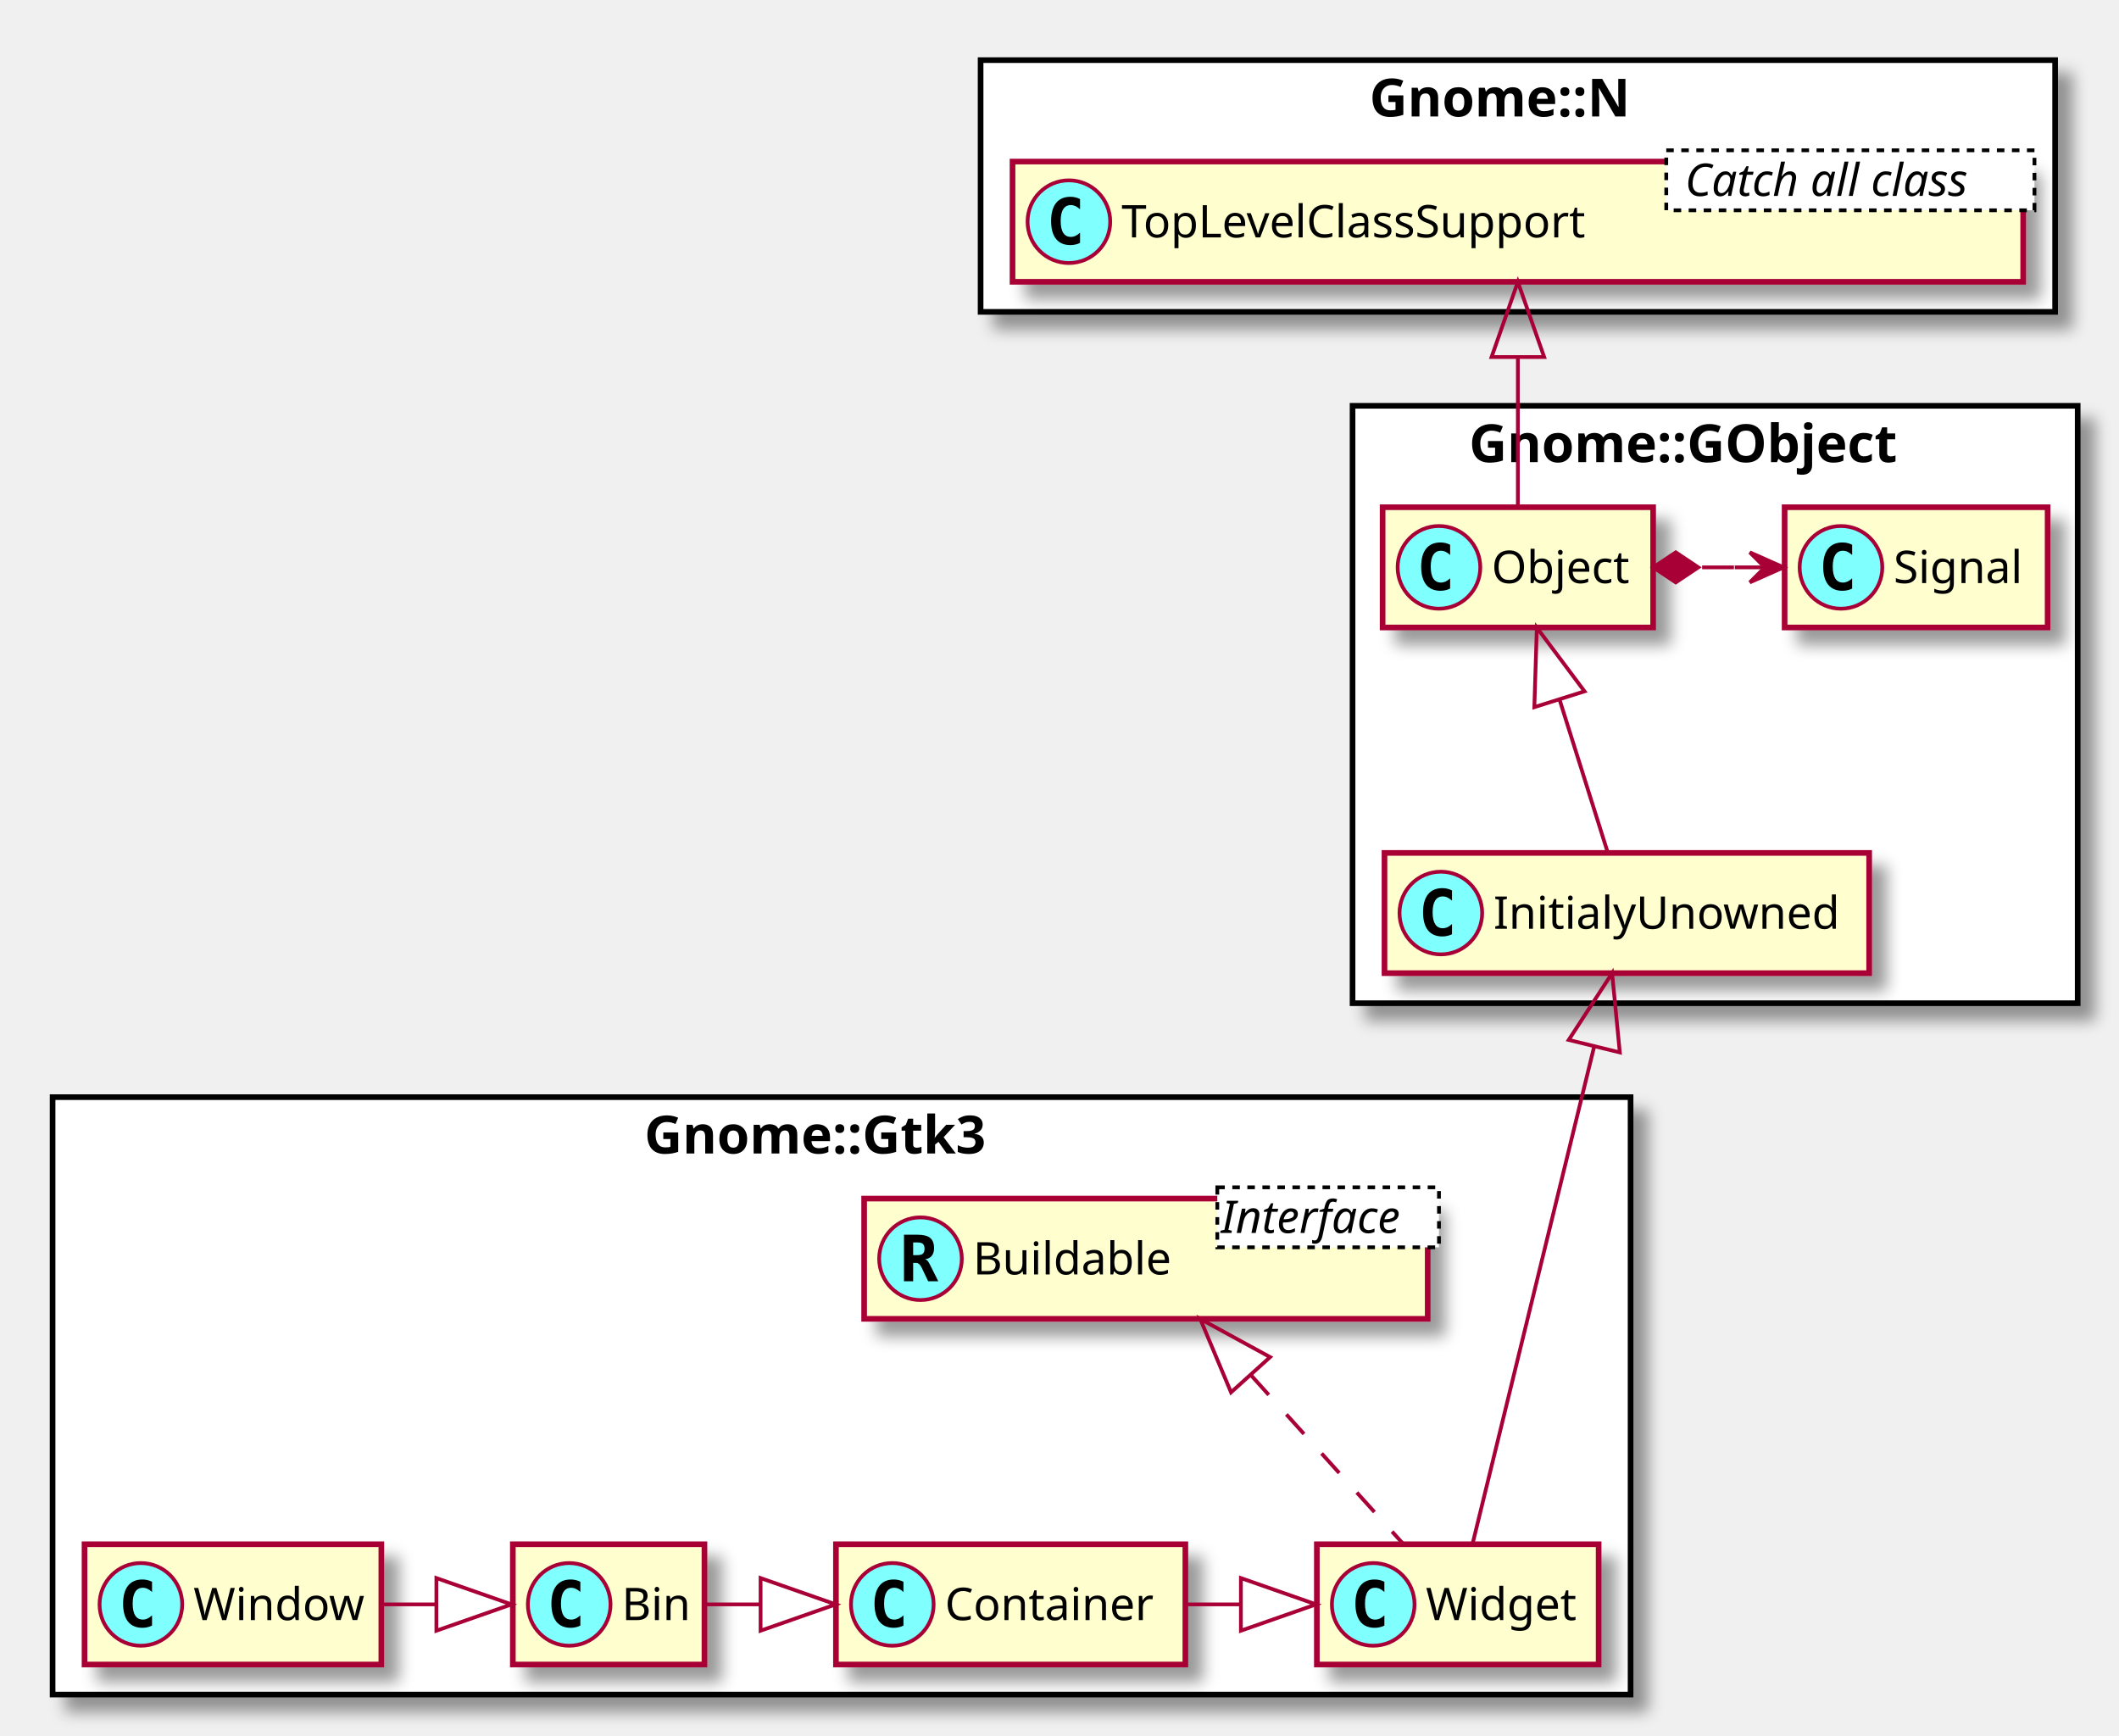
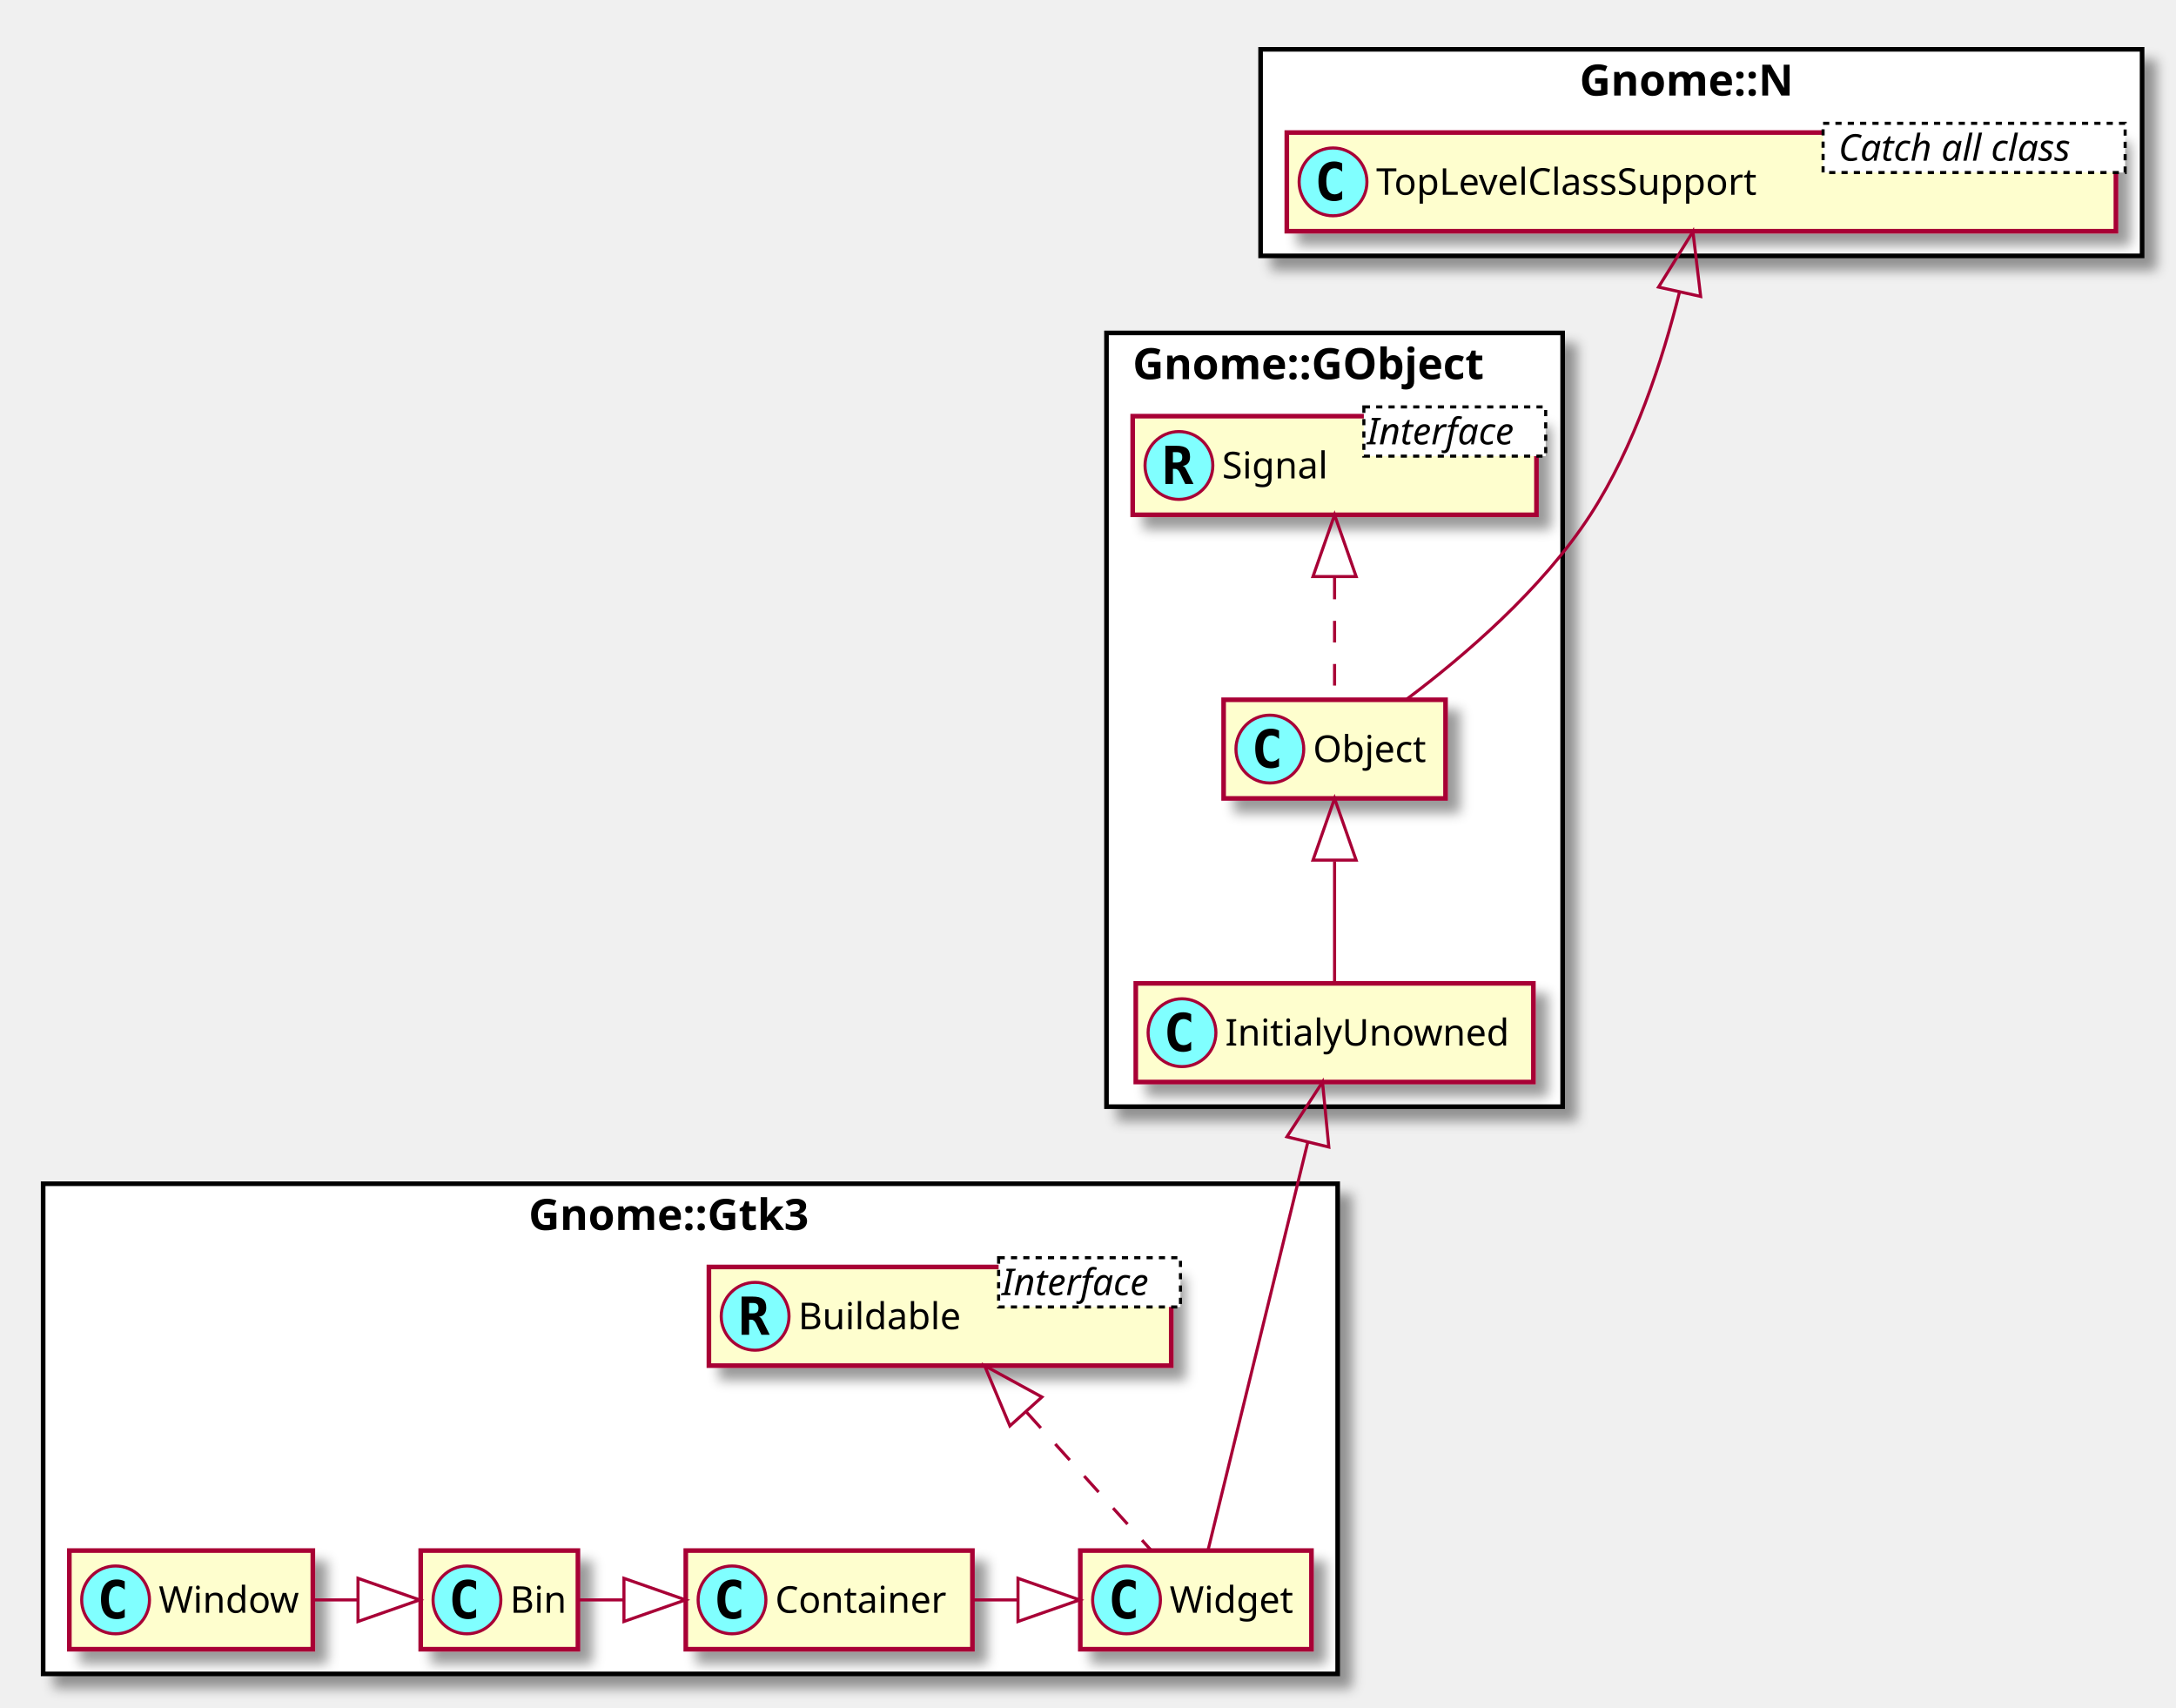
- <svg xmlns="http://www.w3.org/2000/svg" contentScriptType="application/ecmascript" contentStyleType="text/css" height="462px" preserveAspectRatio="none" style="width:564px;height:462px;" version="1.1" viewBox="0 0 564 462" width="564px" zoomAndPan="magnify">
+ <svg xmlns="http://www.w3.org/2000/svg" contentScriptType="application/ecmascript" contentStyleType="text/css" height="554px" preserveAspectRatio="none" style="width:706px;height:554px;" version="1.1" viewBox="0 0 706 554" width="706px" zoomAndPan="magnify">
  <defs>
-     <filter height="300%" id="f1rzl3ykvf0bl0" width="300%" x="-1" y="-1">
+     <filter height="300%" id="fl0fpt4djxkr0" width="300%" x="-1" y="-1">
      <feGaussianBlur result="blurOut" stdDeviation="2.0" />
      <feColorMatrix in="blurOut" result="blurOut2" type="matrix" values="0 0 0 0 0 0 0 0 0 0 0 0 0 0 0 0 0 0 .4 0" />
      <feOffset dx="4.0" dy="4.0" in="blurOut2" result="blurOut3" />
      <feBlend in="SourceGraphic" in2="blurOut3" mode="normal" />
    </filter>
  </defs>
  <g>
-     <rect fill="#FFFFFF" filter="url(#f1rzl3ykvf0bl0)" height="67" style="stroke: #000000; stroke-width: 1.5;" width="286" x="261" y="16" />
-     <text fill="#000000" font-family="sans-serif" font-size="14" font-weight="bold" lengthAdjust="spacingAndGlyphs" textLength="79" x="364.5" y="30.995">Gnome::N</text>
-     <rect fill="#FFFFFF" filter="url(#f1rzl3ykvf0bl0)" height="159" style="stroke: #000000; stroke-width: 1.5;" width="420" x="14" y="292" />
-     <text fill="#000000" font-family="sans-serif" font-size="14" font-weight="bold" lengthAdjust="spacingAndGlyphs" textLength="105" x="171.5" y="306.995">Gnome::Gtk3</text>
-     <rect fill="#FFFFFF" filter="url(#f1rzl3ykvf0bl0)" height="159" style="stroke: #000000; stroke-width: 1.5;" width="193" x="360" y="108" />
-     <text fill="#000000" font-family="sans-serif" font-size="14" font-weight="bold" lengthAdjust="spacingAndGlyphs" textLength="131" x="391" y="122.995">Gnome::GObject</text>
-     <rect fill="#FEFECE" filter="url(#f1rzl3ykvf0bl0)" height="32" id="Gnome::N::TopLevelClassSupport" style="stroke: #A80036; stroke-width: 1.5;" width="269" x="269.5" y="43" />
-     <ellipse cx="284.5" cy="59" fill="#80FFFF" rx="11" ry="11" style="stroke: #A80036; stroke-width: 1.0;" />
-     <path d="M287.469,64.641 Q286.891,64.938 286.25,65.078 Q285.609,65.234 284.906,65.234 Q282.406,65.234 281.078,63.594 Q279.766,61.938 279.766,58.812 Q279.766,55.688 281.078,54.031 Q282.406,52.375 284.906,52.375 Q285.609,52.375 286.25,52.531 Q286.906,52.688 287.469,52.984 L287.469,55.703 Q286.844,55.125 286.25,54.859 Q285.656,54.578 285.031,54.578 Q283.688,54.578 283,55.656 Q282.312,56.719 282.312,58.812 Q282.312,60.906 283,61.984 Q283.688,63.047 285.031,63.047 Q285.656,63.047 286.25,62.781 Q286.844,62.5 287.469,61.922 L287.469,64.641 Z " />
-     <text fill="#000000" font-family="sans-serif" font-size="12" lengthAdjust="spacingAndGlyphs" textLength="137" x="298.5" y="63.181">TopLevelClassSupport</text>
-     <rect fill="#FFFFFF" height="15.969" style="stroke: #000000; stroke-width: 1.0; stroke-dasharray: 2.0,2.0;" width="98" x="443.5" y="40" />
-     <text fill="#000000" font-family="sans-serif" font-size="12" font-style="italic" lengthAdjust="spacingAndGlyphs" textLength="88" x="448.5" y="52.139">Catch all class</text>
-     <rect fill="#FEFECE" filter="url(#f1rzl3ykvf0bl0)" height="32" id="Gnome::Gtk3::Buildable" style="stroke: #A80036; stroke-width: 1.5;" width="150" x="230" y="319" />
-     <ellipse cx="245" cy="335" fill="#80FFFF" rx="11" ry="11" style="stroke: #A80036; stroke-width: 1.0;" />
-     <path d="M246.203,335.141 Q246.562,335.219 246.828,335.5 Q247.109,335.766 247.5,336.547 L249.734,341 L247.047,341 L245.547,337.875 Q245.484,337.734 245.375,337.5 Q244.719,336.109 243.828,336.109 L243.047,336.109 L243.047,341 L240.609,341 L240.609,328.609 L244.141,328.609 Q246.531,328.609 247.562,329.453 Q248.609,330.297 248.609,332.203 Q248.609,333.484 247.984,334.25 Q247.375,335 246.203,335.141 Z M243.047,330.672 L243.047,334.047 L244.203,334.047 Q245.219,334.047 245.641,333.656 Q246.078,333.25 246.078,332.344 Q246.078,331.453 245.641,331.062 Q245.219,330.672 244.203,330.672 L243.047,330.672 Z " />
-     <text fill="#000000" font-family="sans-serif" font-size="12" lengthAdjust="spacingAndGlyphs" textLength="57" x="259" y="339.181">Buildable</text>
-     <rect fill="#FFFFFF" height="15.969" style="stroke: #000000; stroke-width: 1.0; stroke-dasharray: 2.0,2.0;" width="59" x="324" y="316" />
-     <text fill="#000000" font-family="sans-serif" font-size="12" font-style="italic" lengthAdjust="spacingAndGlyphs" textLength="57" x="325" y="328.139">Interface</text>
-     <rect fill="#FEFECE" filter="url(#f1rzl3ykvf0bl0)" height="32" id="Gnome::Gtk3::Widget" style="stroke: #A80036; stroke-width: 1.5;" width="75" x="350.5" y="411" />
-     <ellipse cx="365.5" cy="427" fill="#80FFFF" rx="11" ry="11" style="stroke: #A80036; stroke-width: 1.0;" />
-     <path d="M368.469,432.641 Q367.891,432.938 367.25,433.078 Q366.609,433.234 365.906,433.234 Q363.406,433.234 362.078,431.594 Q360.766,429.938 360.766,426.812 Q360.766,423.688 362.078,422.031 Q363.406,420.375 365.906,420.375 Q366.609,420.375 367.25,420.531 Q367.906,420.688 368.469,420.984 L368.469,423.703 Q367.844,423.125 367.25,422.859 Q366.656,422.578 366.031,422.578 Q364.688,422.578 364,423.656 Q363.312,424.719 363.312,426.812 Q363.312,428.906 364,429.984 Q364.688,431.047 366.031,431.047 Q366.656,431.047 367.25,430.781 Q367.844,430.5 368.469,429.922 L368.469,432.641 Z " />
-     <text fill="#000000" font-family="sans-serif" font-size="12" lengthAdjust="spacingAndGlyphs" textLength="43" x="379.5" y="431.181">Widget</text>
-     <rect fill="#FEFECE" filter="url(#f1rzl3ykvf0bl0)" height="32" id="Gnome::Gtk3::Window" style="stroke: #A80036; stroke-width: 1.5;" width="79" x="22.5" y="411" />
-     <ellipse cx="37.5" cy="427" fill="#80FFFF" rx="11" ry="11" style="stroke: #A80036; stroke-width: 1.0;" />
-     <path d="M40.469,432.641 Q39.891,432.938 39.25,433.078 Q38.609,433.234 37.906,433.234 Q35.406,433.234 34.078,431.594 Q32.766,429.938 32.766,426.812 Q32.766,423.688 34.078,422.031 Q35.406,420.375 37.906,420.375 Q38.609,420.375 39.25,420.531 Q39.906,420.688 40.469,420.984 L40.469,423.703 Q39.844,423.125 39.25,422.859 Q38.656,422.578 38.031,422.578 Q36.688,422.578 36,423.656 Q35.312,424.719 35.312,426.812 Q35.312,428.906 36,429.984 Q36.688,431.047 38.031,431.047 Q38.656,431.047 39.25,430.781 Q39.844,430.5 40.469,429.922 L40.469,432.641 Z " />
-     <text fill="#000000" font-family="sans-serif" font-size="12" lengthAdjust="spacingAndGlyphs" textLength="47" x="51.5" y="431.181">Window</text>
-     <rect fill="#FEFECE" filter="url(#f1rzl3ykvf0bl0)" height="32" id="Gnome::Gtk3::Bin" style="stroke: #A80036; stroke-width: 1.5;" width="51" x="136.5" y="411" />
-     <ellipse cx="151.5" cy="427" fill="#80FFFF" rx="11" ry="11" style="stroke: #A80036; stroke-width: 1.0;" />
-     <path d="M154.469,432.641 Q153.891,432.938 153.25,433.078 Q152.609,433.234 151.906,433.234 Q149.406,433.234 148.078,431.594 Q146.766,429.938 146.766,426.812 Q146.766,423.688 148.078,422.031 Q149.406,420.375 151.906,420.375 Q152.609,420.375 153.25,420.531 Q153.906,420.688 154.469,420.984 L154.469,423.703 Q153.844,423.125 153.25,422.859 Q152.656,422.578 152.031,422.578 Q150.688,422.578 150,423.656 Q149.312,424.719 149.312,426.812 Q149.312,428.906 150,429.984 Q150.688,431.047 152.031,431.047 Q152.656,431.047 153.25,430.781 Q153.844,430.5 154.469,429.922 L154.469,432.641 Z " />
-     <text fill="#000000" font-family="sans-serif" font-size="12" lengthAdjust="spacingAndGlyphs" textLength="19" x="165.5" y="431.181">Bin</text>
-     <rect fill="#FEFECE" filter="url(#f1rzl3ykvf0bl0)" height="32" id="Gnome::Gtk3::Container" style="stroke: #A80036; stroke-width: 1.5;" width="93" x="222.5" y="411" />
-     <ellipse cx="237.5" cy="427" fill="#80FFFF" rx="11" ry="11" style="stroke: #A80036; stroke-width: 1.0;" />
-     <path d="M240.469,432.641 Q239.891,432.938 239.25,433.078 Q238.609,433.234 237.906,433.234 Q235.406,433.234 234.078,431.594 Q232.766,429.938 232.766,426.812 Q232.766,423.688 234.078,422.031 Q235.406,420.375 237.906,420.375 Q238.609,420.375 239.25,420.531 Q239.906,420.688 240.469,420.984 L240.469,423.703 Q239.844,423.125 239.25,422.859 Q238.656,422.578 238.031,422.578 Q236.688,422.578 236,423.656 Q235.312,424.719 235.312,426.812 Q235.312,428.906 236,429.984 Q236.688,431.047 238.031,431.047 Q238.656,431.047 239.25,430.781 Q239.844,430.5 240.469,429.922 L240.469,432.641 Z " />
-     <text fill="#000000" font-family="sans-serif" font-size="12" lengthAdjust="spacingAndGlyphs" textLength="61" x="251.5" y="431.181">Container</text>
-     <rect fill="#FEFECE" filter="url(#f1rzl3ykvf0bl0)" height="32" id="Gnome::GObject::Object" style="stroke: #A80036; stroke-width: 1.5;" width="72" x="368" y="135" />
-     <ellipse cx="383" cy="151" fill="#80FFFF" rx="11" ry="11" style="stroke: #A80036; stroke-width: 1.0;" />
-     <path d="M385.969,156.641 Q385.391,156.938 384.75,157.078 Q384.109,157.234 383.406,157.234 Q380.906,157.234 379.578,155.594 Q378.266,153.938 378.266,150.812 Q378.266,147.688 379.578,146.031 Q380.906,144.375 383.406,144.375 Q384.109,144.375 384.75,144.531 Q385.406,144.688 385.969,144.984 L385.969,147.703 Q385.344,147.125 384.75,146.859 Q384.156,146.578 383.531,146.578 Q382.188,146.578 381.5,147.656 Q380.812,148.719 380.812,150.812 Q380.812,152.906 381.5,153.984 Q382.188,155.047 383.531,155.047 Q384.156,155.047 384.75,154.781 Q385.344,154.5 385.969,153.922 L385.969,156.641 Z " />
-     <text fill="#000000" font-family="sans-serif" font-size="12" lengthAdjust="spacingAndGlyphs" textLength="40" x="397" y="155.181">Object</text>
-     <rect fill="#FEFECE" filter="url(#f1rzl3ykvf0bl0)" height="32" id="Gnome::GObject::InitialyUnowned" style="stroke: #A80036; stroke-width: 1.5;" width="129" x="368.5" y="227" />
-     <ellipse cx="383.5" cy="243" fill="#80FFFF" rx="11" ry="11" style="stroke: #A80036; stroke-width: 1.0;" />
-     <path d="M386.469,248.641 Q385.891,248.938 385.25,249.078 Q384.609,249.234 383.906,249.234 Q381.406,249.234 380.078,247.594 Q378.766,245.938 378.766,242.812 Q378.766,239.688 380.078,238.031 Q381.406,236.375 383.906,236.375 Q384.609,236.375 385.25,236.531 Q385.906,236.688 386.469,236.984 L386.469,239.703 Q385.844,239.125 385.25,238.859 Q384.656,238.578 384.031,238.578 Q382.688,238.578 382,239.656 Q381.312,240.719 381.312,242.812 Q381.312,244.906 382,245.984 Q382.688,247.047 384.031,247.047 Q384.656,247.047 385.25,246.781 Q385.844,246.5 386.469,245.922 L386.469,248.641 Z " />
-     <text fill="#000000" font-family="sans-serif" font-size="12" lengthAdjust="spacingAndGlyphs" textLength="97" x="397.5" y="247.181">InitialyUnowned</text>
-     <rect fill="#FEFECE" filter="url(#f1rzl3ykvf0bl0)" height="32" id="Gnome::GObject::Signal" style="stroke: #A80036; stroke-width: 1.5;" width="70" x="475" y="135" />
-     <ellipse cx="490" cy="151" fill="#80FFFF" rx="11" ry="11" style="stroke: #A80036; stroke-width: 1.0;" />
-     <path d="M492.969,156.641 Q492.391,156.938 491.75,157.078 Q491.109,157.234 490.406,157.234 Q487.906,157.234 486.578,155.594 Q485.266,153.938 485.266,150.812 Q485.266,147.688 486.578,146.031 Q487.906,144.375 490.406,144.375 Q491.109,144.375 491.75,144.531 Q492.406,144.688 492.969,144.984 L492.969,147.703 Q492.344,147.125 491.75,146.859 Q491.156,146.578 490.531,146.578 Q489.188,146.578 488.5,147.656 Q487.812,148.719 487.812,150.812 Q487.812,152.906 488.5,153.984 Q489.188,155.047 490.531,155.047 Q491.156,155.047 491.75,154.781 Q492.344,154.5 492.969,153.922 L492.969,156.641 Z " />
-     <text fill="#000000" font-family="sans-serif" font-size="12" lengthAdjust="spacingAndGlyphs" textLength="38" x="504" y="155.181">Signal</text>
-     <path d="M404,95.405 C404,109.079 404,123.937 404,134.85 " fill="none" id="Gnome::N::TopLevelClassSupport-Gnome::GObject::Object" style="stroke: #A80036; stroke-width: 1.0;" />
-     <polygon fill="none" points="397,95.025,404,75.025,411,95.025,397,95.025" style="stroke: #A80036; stroke-width: 1.0;" />
-     <path d="M415.164,186.418 C419.559,200.361 424.386,215.674 427.909,226.85 " fill="none" id="Gnome::GObject::Object-Gnome::GObject::InitialyUnowned" style="stroke: #A80036; stroke-width: 1.0;" />
-     <polygon fill="none" points="408.388,188.204,409.051,167.025,421.74,183.995,408.388,188.204" style="stroke: #A80036; stroke-width: 1.0;" />
-     <path d="M453.041,151 C455.867,151 458.692,151 461.517,151 " fill="none" id="Gnome::GObject::Object-Gnome::GObject::Signal" style="stroke: #A80036; stroke-width: 1.0;" />
-     <polygon fill="#A80036" points="474.738,151,465.738,147,469.738,151,465.738,155,474.738,151" style="stroke: #A80036; stroke-width: 1.0;" />
-     <line style="stroke: #A80036; stroke-width: 1.0;" x1="469.738" x2="461.738" y1="151" y2="151" />
-     <polygon fill="#A80036" points="440.023,151,446.023,155,452.023,151,446.023,147,440.023,151" style="stroke: #A80036; stroke-width: 1.0;" />
-     <path d="M424.267,278.707 C414.503,318.633 399.119,381.534 391.938,410.899 " fill="none" id="Gnome::GObject::InitialyUnowned-Gnome::Gtk3::Widget" style="stroke: #A80036; stroke-width: 1.0;" />
-     <polygon fill="none" points="417.534,276.771,429.085,259.007,431.134,280.097,417.534,276.771" style="stroke: #A80036; stroke-width: 1.0;" />
-     <path d="M333.006,366.042 C346.564,381.071 362.279,398.49 373.43,410.85 " fill="none" id="Gnome::Gtk3::Buildable-Gnome::Gtk3::Widget" style="stroke: #A80036; stroke-width: 1.0; stroke-dasharray: 7.0,7.0;" />
-     <polygon fill="none" points="327.657,370.564,319.457,351.025,338.052,361.186,327.657,370.564" style="stroke: #A80036; stroke-width: 1.0;" />
-     <path d="M101.844,427 C106.579,427 111.314,427 116.049,427 " fill="none" id="Gnome::Gtk3::Window-Gnome::Gtk3::Bin" style="stroke: #A80036; stroke-width: 1.0;" />
-     <polygon fill="none" points="116.152,420,136.152,427,116.152,434,116.152,420" style="stroke: #A80036; stroke-width: 1.0;" />
-     <path d="M187.914,427 C192.679,427 197.444,427 202.209,427 " fill="none" id="Gnome::Gtk3::Bin-Gnome::Gtk3::Container" style="stroke: #A80036; stroke-width: 1.0;" />
-     <polygon fill="none" points="202.439,420,222.439,427,202.439,434,202.439,420" style="stroke: #A80036; stroke-width: 1.0;" />
-     <path d="M315.949,427 C320.688,427 325.428,427 330.167,427 " fill="none" id="Gnome::Gtk3::Container-Gnome::Gtk3::Widget" style="stroke: #A80036; stroke-width: 1.0;" />
-     <polygon fill="none" points="330.286,420,350.286,427,330.286,434,330.286,420" style="stroke: #A80036; stroke-width: 1.0;" />
+     <rect fill="#FFFFFF" filter="url(#fl0fpt4djxkr0)" height="67" style="stroke: #000000; stroke-width: 1.5;" width="286" x="409" y="16" />
+     <text fill="#000000" font-family="sans-serif" font-size="14" font-weight="bold" lengthAdjust="spacingAndGlyphs" textLength="79" x="512.5" y="30.995">Gnome::N</text>
+     <rect fill="#FFFFFF" filter="url(#fl0fpt4djxkr0)" height="251" style="stroke: #000000; stroke-width: 1.5;" width="148" x="359" y="108" />
+     <text fill="#000000" font-family="sans-serif" font-size="14" font-weight="bold" lengthAdjust="spacingAndGlyphs" textLength="131" x="367.5" y="122.995">Gnome::GObject</text>
+     <rect fill="#FFFFFF" filter="url(#fl0fpt4djxkr0)" height="159" style="stroke: #000000; stroke-width: 1.5;" width="420" x="14" y="384" />
+     <text fill="#000000" font-family="sans-serif" font-size="14" font-weight="bold" lengthAdjust="spacingAndGlyphs" textLength="105" x="171.5" y="398.995">Gnome::Gtk3</text>
+     <rect fill="#FEFECE" filter="url(#fl0fpt4djxkr0)" height="32" id="Gnome::N::TopLevelClassSupport" style="stroke: #A80036; stroke-width: 1.5;" width="269" x="417.5" y="43" />
+     <ellipse cx="432.5" cy="59" fill="#80FFFF" rx="11" ry="11" style="stroke: #A80036; stroke-width: 1.0;" />
+     <path d="M435.469,64.641 Q434.891,64.938 434.25,65.078 Q433.609,65.234 432.906,65.234 Q430.406,65.234 429.078,63.594 Q427.766,61.938 427.766,58.812 Q427.766,55.688 429.078,54.031 Q430.406,52.375 432.906,52.375 Q433.609,52.375 434.25,52.531 Q434.906,52.688 435.469,52.984 L435.469,55.703 Q434.844,55.125 434.25,54.859 Q433.656,54.578 433.031,54.578 Q431.688,54.578 431,55.656 Q430.312,56.719 430.312,58.812 Q430.312,60.906 431,61.984 Q431.688,63.047 433.031,63.047 Q433.656,63.047 434.25,62.781 Q434.844,62.5 435.469,61.922 L435.469,64.641 Z " />
+     <text fill="#000000" font-family="sans-serif" font-size="12" lengthAdjust="spacingAndGlyphs" textLength="137" x="446.5" y="63.181">TopLevelClassSupport</text>
+     <rect fill="#FFFFFF" height="15.969" style="stroke: #000000; stroke-width: 1.0; stroke-dasharray: 2.0,2.0;" width="98" x="591.5" y="40" />
+     <text fill="#000000" font-family="sans-serif" font-size="12" font-style="italic" lengthAdjust="spacingAndGlyphs" textLength="88" x="596.5" y="52.139">Catch all class</text>
+     <rect fill="#FEFECE" filter="url(#fl0fpt4djxkr0)" height="32" id="Gnome::GObject::Signal" style="stroke: #A80036; stroke-width: 1.5;" width="131" x="367.5" y="135" />
+     <ellipse cx="382.5" cy="151" fill="#80FFFF" rx="11" ry="11" style="stroke: #A80036; stroke-width: 1.0;" />
+     <path d="M383.703,151.141 Q384.062,151.219 384.328,151.5 Q384.609,151.766 385,152.547 L387.234,157 L384.547,157 L383.047,153.875 Q382.984,153.734 382.875,153.5 Q382.219,152.109 381.328,152.109 L380.547,152.109 L380.547,157 L378.109,157 L378.109,144.609 L381.641,144.609 Q384.031,144.609 385.062,145.453 Q386.109,146.297 386.109,148.203 Q386.109,149.484 385.484,150.25 Q384.875,151 383.703,151.141 Z M380.547,146.672 L380.547,150.047 L381.703,150.047 Q382.719,150.047 383.141,149.656 Q383.578,149.25 383.578,148.344 Q383.578,147.453 383.141,147.062 Q382.719,146.672 381.703,146.672 L380.547,146.672 Z " />
+     <text fill="#000000" font-family="sans-serif" font-size="12" lengthAdjust="spacingAndGlyphs" textLength="38" x="396.5" y="155.181">Signal</text>
+     <rect fill="#FFFFFF" height="15.969" style="stroke: #000000; stroke-width: 1.0; stroke-dasharray: 2.0,2.0;" width="59" x="442.5" y="132" />
+     <text fill="#000000" font-family="sans-serif" font-size="12" font-style="italic" lengthAdjust="spacingAndGlyphs" textLength="57" x="443.5" y="144.139">Interface</text>
+     <rect fill="#FEFECE" filter="url(#fl0fpt4djxkr0)" height="32" id="Gnome::GObject::Object" style="stroke: #A80036; stroke-width: 1.5;" width="72" x="397" y="227" />
+     <ellipse cx="412" cy="243" fill="#80FFFF" rx="11" ry="11" style="stroke: #A80036; stroke-width: 1.0;" />
+     <path d="M414.969,248.641 Q414.391,248.938 413.75,249.078 Q413.109,249.234 412.406,249.234 Q409.906,249.234 408.578,247.594 Q407.266,245.938 407.266,242.812 Q407.266,239.688 408.578,238.031 Q409.906,236.375 412.406,236.375 Q413.109,236.375 413.75,236.531 Q414.406,236.688 414.969,236.984 L414.969,239.703 Q414.344,239.125 413.75,238.859 Q413.156,238.578 412.531,238.578 Q411.188,238.578 410.5,239.656 Q409.812,240.719 409.812,242.812 Q409.812,244.906 410.5,245.984 Q411.188,247.047 412.531,247.047 Q413.156,247.047 413.75,246.781 Q414.344,246.5 414.969,245.922 L414.969,248.641 Z " />
+     <text fill="#000000" font-family="sans-serif" font-size="12" lengthAdjust="spacingAndGlyphs" textLength="40" x="426" y="247.181">Object</text>
+     <rect fill="#FEFECE" filter="url(#fl0fpt4djxkr0)" height="32" id="Gnome::GObject::InitialyUnowned" style="stroke: #A80036; stroke-width: 1.5;" width="129" x="368.5" y="319" />
+     <ellipse cx="383.5" cy="335" fill="#80FFFF" rx="11" ry="11" style="stroke: #A80036; stroke-width: 1.0;" />
+     <path d="M386.469,340.641 Q385.891,340.938 385.25,341.078 Q384.609,341.234 383.906,341.234 Q381.406,341.234 380.078,339.594 Q378.766,337.938 378.766,334.812 Q378.766,331.688 380.078,330.031 Q381.406,328.375 383.906,328.375 Q384.609,328.375 385.25,328.531 Q385.906,328.688 386.469,328.984 L386.469,331.703 Q385.844,331.125 385.25,330.859 Q384.656,330.578 384.031,330.578 Q382.688,330.578 382,331.656 Q381.312,332.719 381.312,334.812 Q381.312,336.906 382,337.984 Q382.688,339.047 384.031,339.047 Q384.656,339.047 385.25,338.781 Q385.844,338.5 386.469,337.922 L386.469,340.641 Z " />
+     <text fill="#000000" font-family="sans-serif" font-size="12" lengthAdjust="spacingAndGlyphs" textLength="97" x="397.5" y="339.181">InitialyUnowned</text>
+     <rect fill="#FEFECE" filter="url(#fl0fpt4djxkr0)" height="32" id="Gnome::Gtk3::Buildable" style="stroke: #A80036; stroke-width: 1.5;" width="150" x="230" y="411" />
+     <ellipse cx="245" cy="427" fill="#80FFFF" rx="11" ry="11" style="stroke: #A80036; stroke-width: 1.0;" />
+     <path d="M246.203,427.141 Q246.562,427.219 246.828,427.5 Q247.109,427.766 247.5,428.547 L249.734,433 L247.047,433 L245.547,429.875 Q245.484,429.734 245.375,429.5 Q244.719,428.109 243.828,428.109 L243.047,428.109 L243.047,433 L240.609,433 L240.609,420.609 L244.141,420.609 Q246.531,420.609 247.562,421.453 Q248.609,422.297 248.609,424.203 Q248.609,425.484 247.984,426.25 Q247.375,427 246.203,427.141 Z M243.047,422.672 L243.047,426.047 L244.203,426.047 Q245.219,426.047 245.641,425.656 Q246.078,425.25 246.078,424.344 Q246.078,423.453 245.641,423.062 Q245.219,422.672 244.203,422.672 L243.047,422.672 Z " />
+     <text fill="#000000" font-family="sans-serif" font-size="12" lengthAdjust="spacingAndGlyphs" textLength="57" x="259" y="431.181">Buildable</text>
+     <rect fill="#FFFFFF" height="15.969" style="stroke: #000000; stroke-width: 1.0; stroke-dasharray: 2.0,2.0;" width="59" x="324" y="408" />
+     <text fill="#000000" font-family="sans-serif" font-size="12" font-style="italic" lengthAdjust="spacingAndGlyphs" textLength="57" x="325" y="420.139">Interface</text>
+     <rect fill="#FEFECE" filter="url(#fl0fpt4djxkr0)" height="32" id="Gnome::Gtk3::Widget" style="stroke: #A80036; stroke-width: 1.5;" width="75" x="350.5" y="503" />
+     <ellipse cx="365.5" cy="519" fill="#80FFFF" rx="11" ry="11" style="stroke: #A80036; stroke-width: 1.0;" />
+     <path d="M368.469,524.641 Q367.891,524.938 367.25,525.078 Q366.609,525.234 365.906,525.234 Q363.406,525.234 362.078,523.594 Q360.766,521.938 360.766,518.812 Q360.766,515.688 362.078,514.031 Q363.406,512.375 365.906,512.375 Q366.609,512.375 367.25,512.531 Q367.906,512.688 368.469,512.984 L368.469,515.703 Q367.844,515.125 367.25,514.859 Q366.656,514.578 366.031,514.578 Q364.688,514.578 364,515.656 Q363.312,516.719 363.312,518.812 Q363.312,520.906 364,521.984 Q364.688,523.047 366.031,523.047 Q366.656,523.047 367.25,522.781 Q367.844,522.5 368.469,521.922 L368.469,524.641 Z " />
+     <text fill="#000000" font-family="sans-serif" font-size="12" lengthAdjust="spacingAndGlyphs" textLength="43" x="379.5" y="523.181">Widget</text>
+     <rect fill="#FEFECE" filter="url(#fl0fpt4djxkr0)" height="32" id="Gnome::Gtk3::Window" style="stroke: #A80036; stroke-width: 1.5;" width="79" x="22.5" y="503" />
+     <ellipse cx="37.5" cy="519" fill="#80FFFF" rx="11" ry="11" style="stroke: #A80036; stroke-width: 1.0;" />
+     <path d="M40.469,524.641 Q39.891,524.938 39.25,525.078 Q38.609,525.234 37.906,525.234 Q35.406,525.234 34.078,523.594 Q32.766,521.938 32.766,518.812 Q32.766,515.688 34.078,514.031 Q35.406,512.375 37.906,512.375 Q38.609,512.375 39.25,512.531 Q39.906,512.688 40.469,512.984 L40.469,515.703 Q39.844,515.125 39.25,514.859 Q38.656,514.578 38.031,514.578 Q36.688,514.578 36,515.656 Q35.312,516.719 35.312,518.812 Q35.312,520.906 36,521.984 Q36.688,523.047 38.031,523.047 Q38.656,523.047 39.25,522.781 Q39.844,522.5 40.469,521.922 L40.469,524.641 Z " />
+     <text fill="#000000" font-family="sans-serif" font-size="12" lengthAdjust="spacingAndGlyphs" textLength="47" x="51.5" y="523.181">Window</text>
+     <rect fill="#FEFECE" filter="url(#fl0fpt4djxkr0)" height="32" id="Gnome::Gtk3::Bin" style="stroke: #A80036; stroke-width: 1.5;" width="51" x="136.5" y="503" />
+     <ellipse cx="151.5" cy="519" fill="#80FFFF" rx="11" ry="11" style="stroke: #A80036; stroke-width: 1.0;" />
+     <path d="M154.469,524.641 Q153.891,524.938 153.25,525.078 Q152.609,525.234 151.906,525.234 Q149.406,525.234 148.078,523.594 Q146.766,521.938 146.766,518.812 Q146.766,515.688 148.078,514.031 Q149.406,512.375 151.906,512.375 Q152.609,512.375 153.25,512.531 Q153.906,512.688 154.469,512.984 L154.469,515.703 Q153.844,515.125 153.25,514.859 Q152.656,514.578 152.031,514.578 Q150.688,514.578 150,515.656 Q149.312,516.719 149.312,518.812 Q149.312,520.906 150,521.984 Q150.688,523.047 152.031,523.047 Q152.656,523.047 153.25,522.781 Q153.844,522.5 154.469,521.922 L154.469,524.641 Z " />
+     <text fill="#000000" font-family="sans-serif" font-size="12" lengthAdjust="spacingAndGlyphs" textLength="19" x="165.5" y="523.181">Bin</text>
+     <rect fill="#FEFECE" filter="url(#fl0fpt4djxkr0)" height="32" id="Gnome::Gtk3::Container" style="stroke: #A80036; stroke-width: 1.5;" width="93" x="222.5" y="503" />
+     <ellipse cx="237.5" cy="519" fill="#80FFFF" rx="11" ry="11" style="stroke: #A80036; stroke-width: 1.0;" />
+     <path d="M240.469,524.641 Q239.891,524.938 239.25,525.078 Q238.609,525.234 237.906,525.234 Q235.406,525.234 234.078,523.594 Q232.766,521.938 232.766,518.812 Q232.766,515.688 234.078,514.031 Q235.406,512.375 237.906,512.375 Q238.609,512.375 239.25,512.531 Q239.906,512.688 240.469,512.984 L240.469,515.703 Q239.844,515.125 239.25,514.859 Q238.656,514.578 238.031,514.578 Q236.688,514.578 236,515.656 Q235.312,516.719 235.312,518.812 Q235.312,520.906 236,521.984 Q236.688,523.047 238.031,523.047 Q238.656,523.047 239.25,522.781 Q239.844,522.5 240.469,521.922 L240.469,524.641 Z " />
+     <text fill="#000000" font-family="sans-serif" font-size="12" lengthAdjust="spacingAndGlyphs" textLength="61" x="251.5" y="523.181">Container</text>
+     <path d="M544.932,94.691 C539.432,116.766 530.281,144.99 516,167 C500.26,191.257 474.979,212.868 456.449,226.786 " fill="none" id="Gnome::N::TopLevelClassSupport-Gnome::GObject::Object" style="stroke: #A80036; stroke-width: 1.0;" />
+     <polygon fill="none" points="538.107,93.133,549.271,75.123,551.775,96.164,538.107,93.133" style="stroke: #A80036; stroke-width: 1.0;" />
+     <path d="M433,279.405 C433,293.079 433,307.937 433,318.85 " fill="none" id="Gnome::GObject::Object-Gnome::GObject::InitialyUnowned" style="stroke: #A80036; stroke-width: 1.0;" />
+     <polygon fill="none" points="426,279.025,433,259.025,440,279.025,426,279.025" style="stroke: #A80036; stroke-width: 1.0;" />
+     <path d="M433,187.405 C433,201.079 433,215.937 433,226.85 " fill="none" id="Gnome::GObject::Signal-Gnome::GObject::Object" style="stroke: #A80036; stroke-width: 1.0; stroke-dasharray: 7.0,7.0;" />
+     <polygon fill="none" points="426,187.025,433,167.025,440,187.025,426,187.025" style="stroke: #A80036; stroke-width: 1.0;" />
+     <path d="M424.267,370.707 C414.503,410.633 399.119,473.534 391.938,502.899 " fill="none" id="Gnome::GObject::InitialyUnowned-Gnome::Gtk3::Widget" style="stroke: #A80036; stroke-width: 1.0;" />
+     <polygon fill="none" points="417.534,368.771,429.085,351.007,431.134,372.097,417.534,368.771" style="stroke: #A80036; stroke-width: 1.0;" />
+     <path d="M333.006,458.042 C346.564,473.071 362.279,490.49 373.43,502.85 " fill="none" id="Gnome::Gtk3::Buildable-Gnome::Gtk3::Widget" style="stroke: #A80036; stroke-width: 1.0; stroke-dasharray: 7.0,7.0;" />
+     <polygon fill="none" points="327.657,462.564,319.457,443.025,338.052,453.186,327.657,462.564" style="stroke: #A80036; stroke-width: 1.0;" />
+     <path d="M101.844,519 C106.579,519 111.314,519 116.049,519 " fill="none" id="Gnome::Gtk3::Window-Gnome::Gtk3::Bin" style="stroke: #A80036; stroke-width: 1.0;" />
+     <polygon fill="none" points="116.152,512,136.152,519,116.152,526,116.152,512" style="stroke: #A80036; stroke-width: 1.0;" />
+     <path d="M187.914,519 C192.679,519 197.444,519 202.209,519 " fill="none" id="Gnome::Gtk3::Bin-Gnome::Gtk3::Container" style="stroke: #A80036; stroke-width: 1.0;" />
+     <polygon fill="none" points="202.439,512,222.439,519,202.439,526,202.439,512" style="stroke: #A80036; stroke-width: 1.0;" />
+     <path d="M315.949,519 C320.688,519 325.428,519 330.167,519 " fill="none" id="Gnome::Gtk3::Container-Gnome::Gtk3::Widget" style="stroke: #A80036; stroke-width: 1.0;" />
+     <polygon fill="none" points="330.286,512,350.286,519,330.286,526,330.286,512" style="stroke: #A80036; stroke-width: 1.0;" />
  </g>
</svg>
